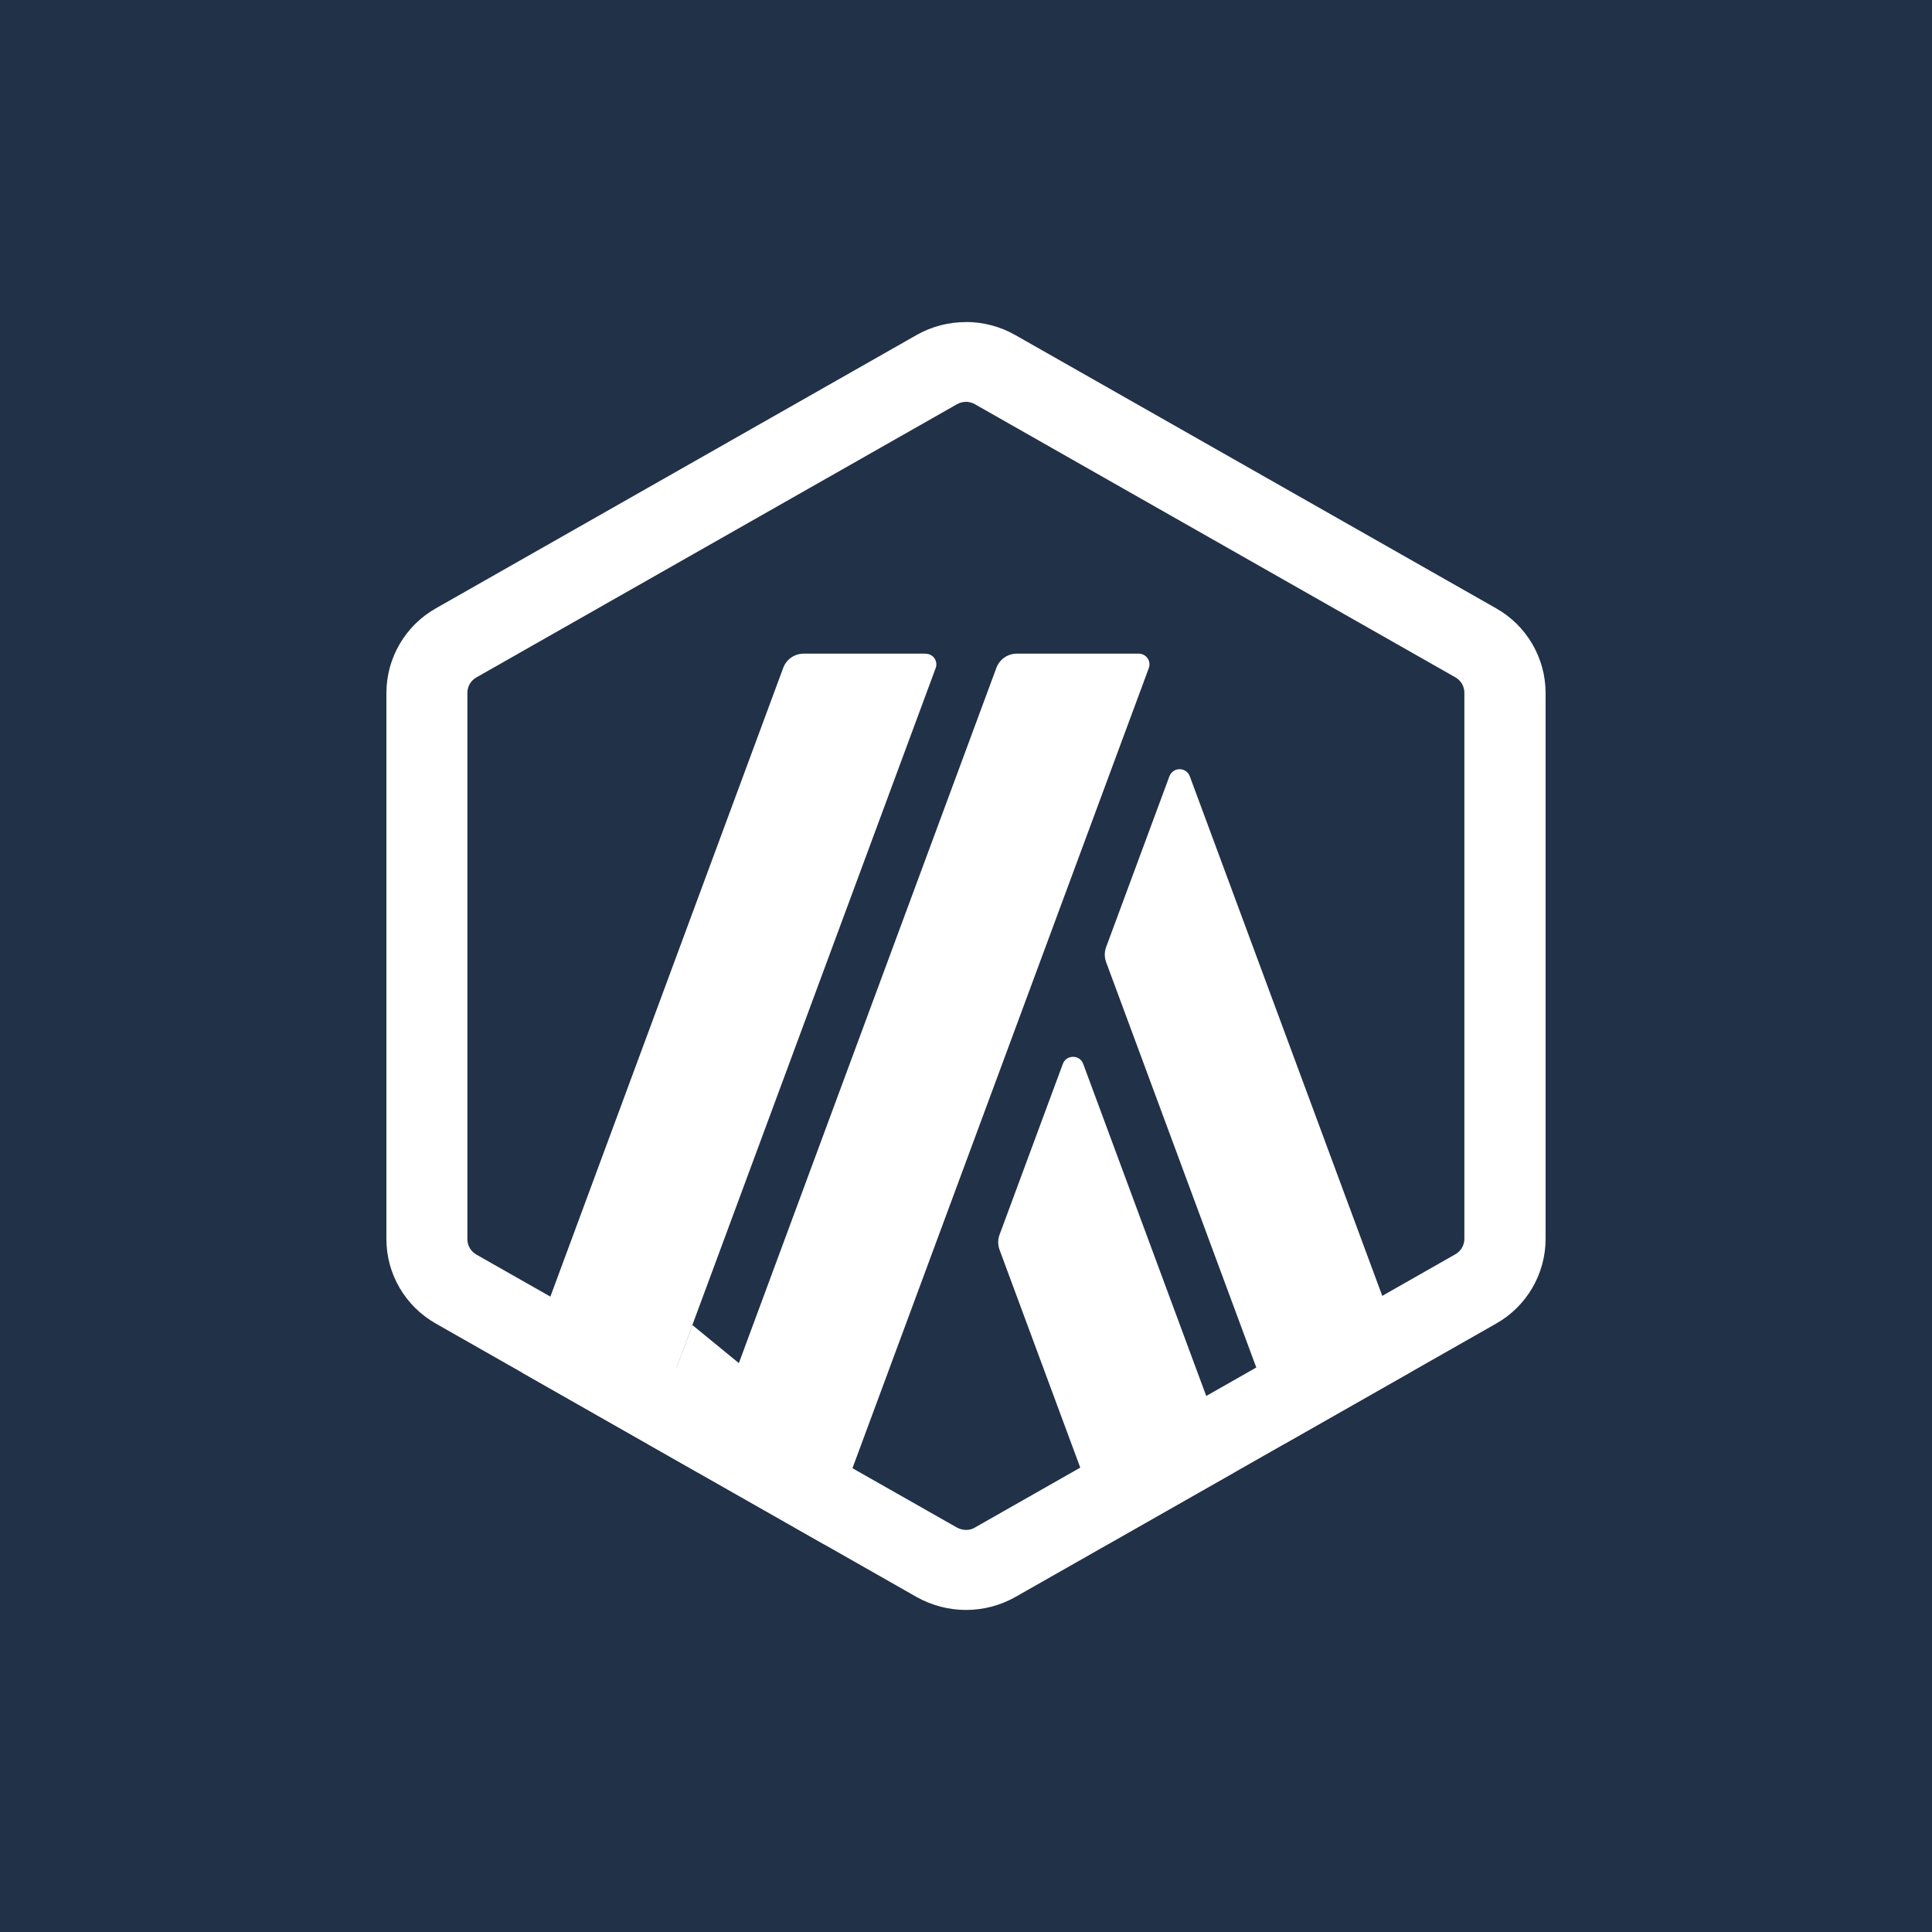
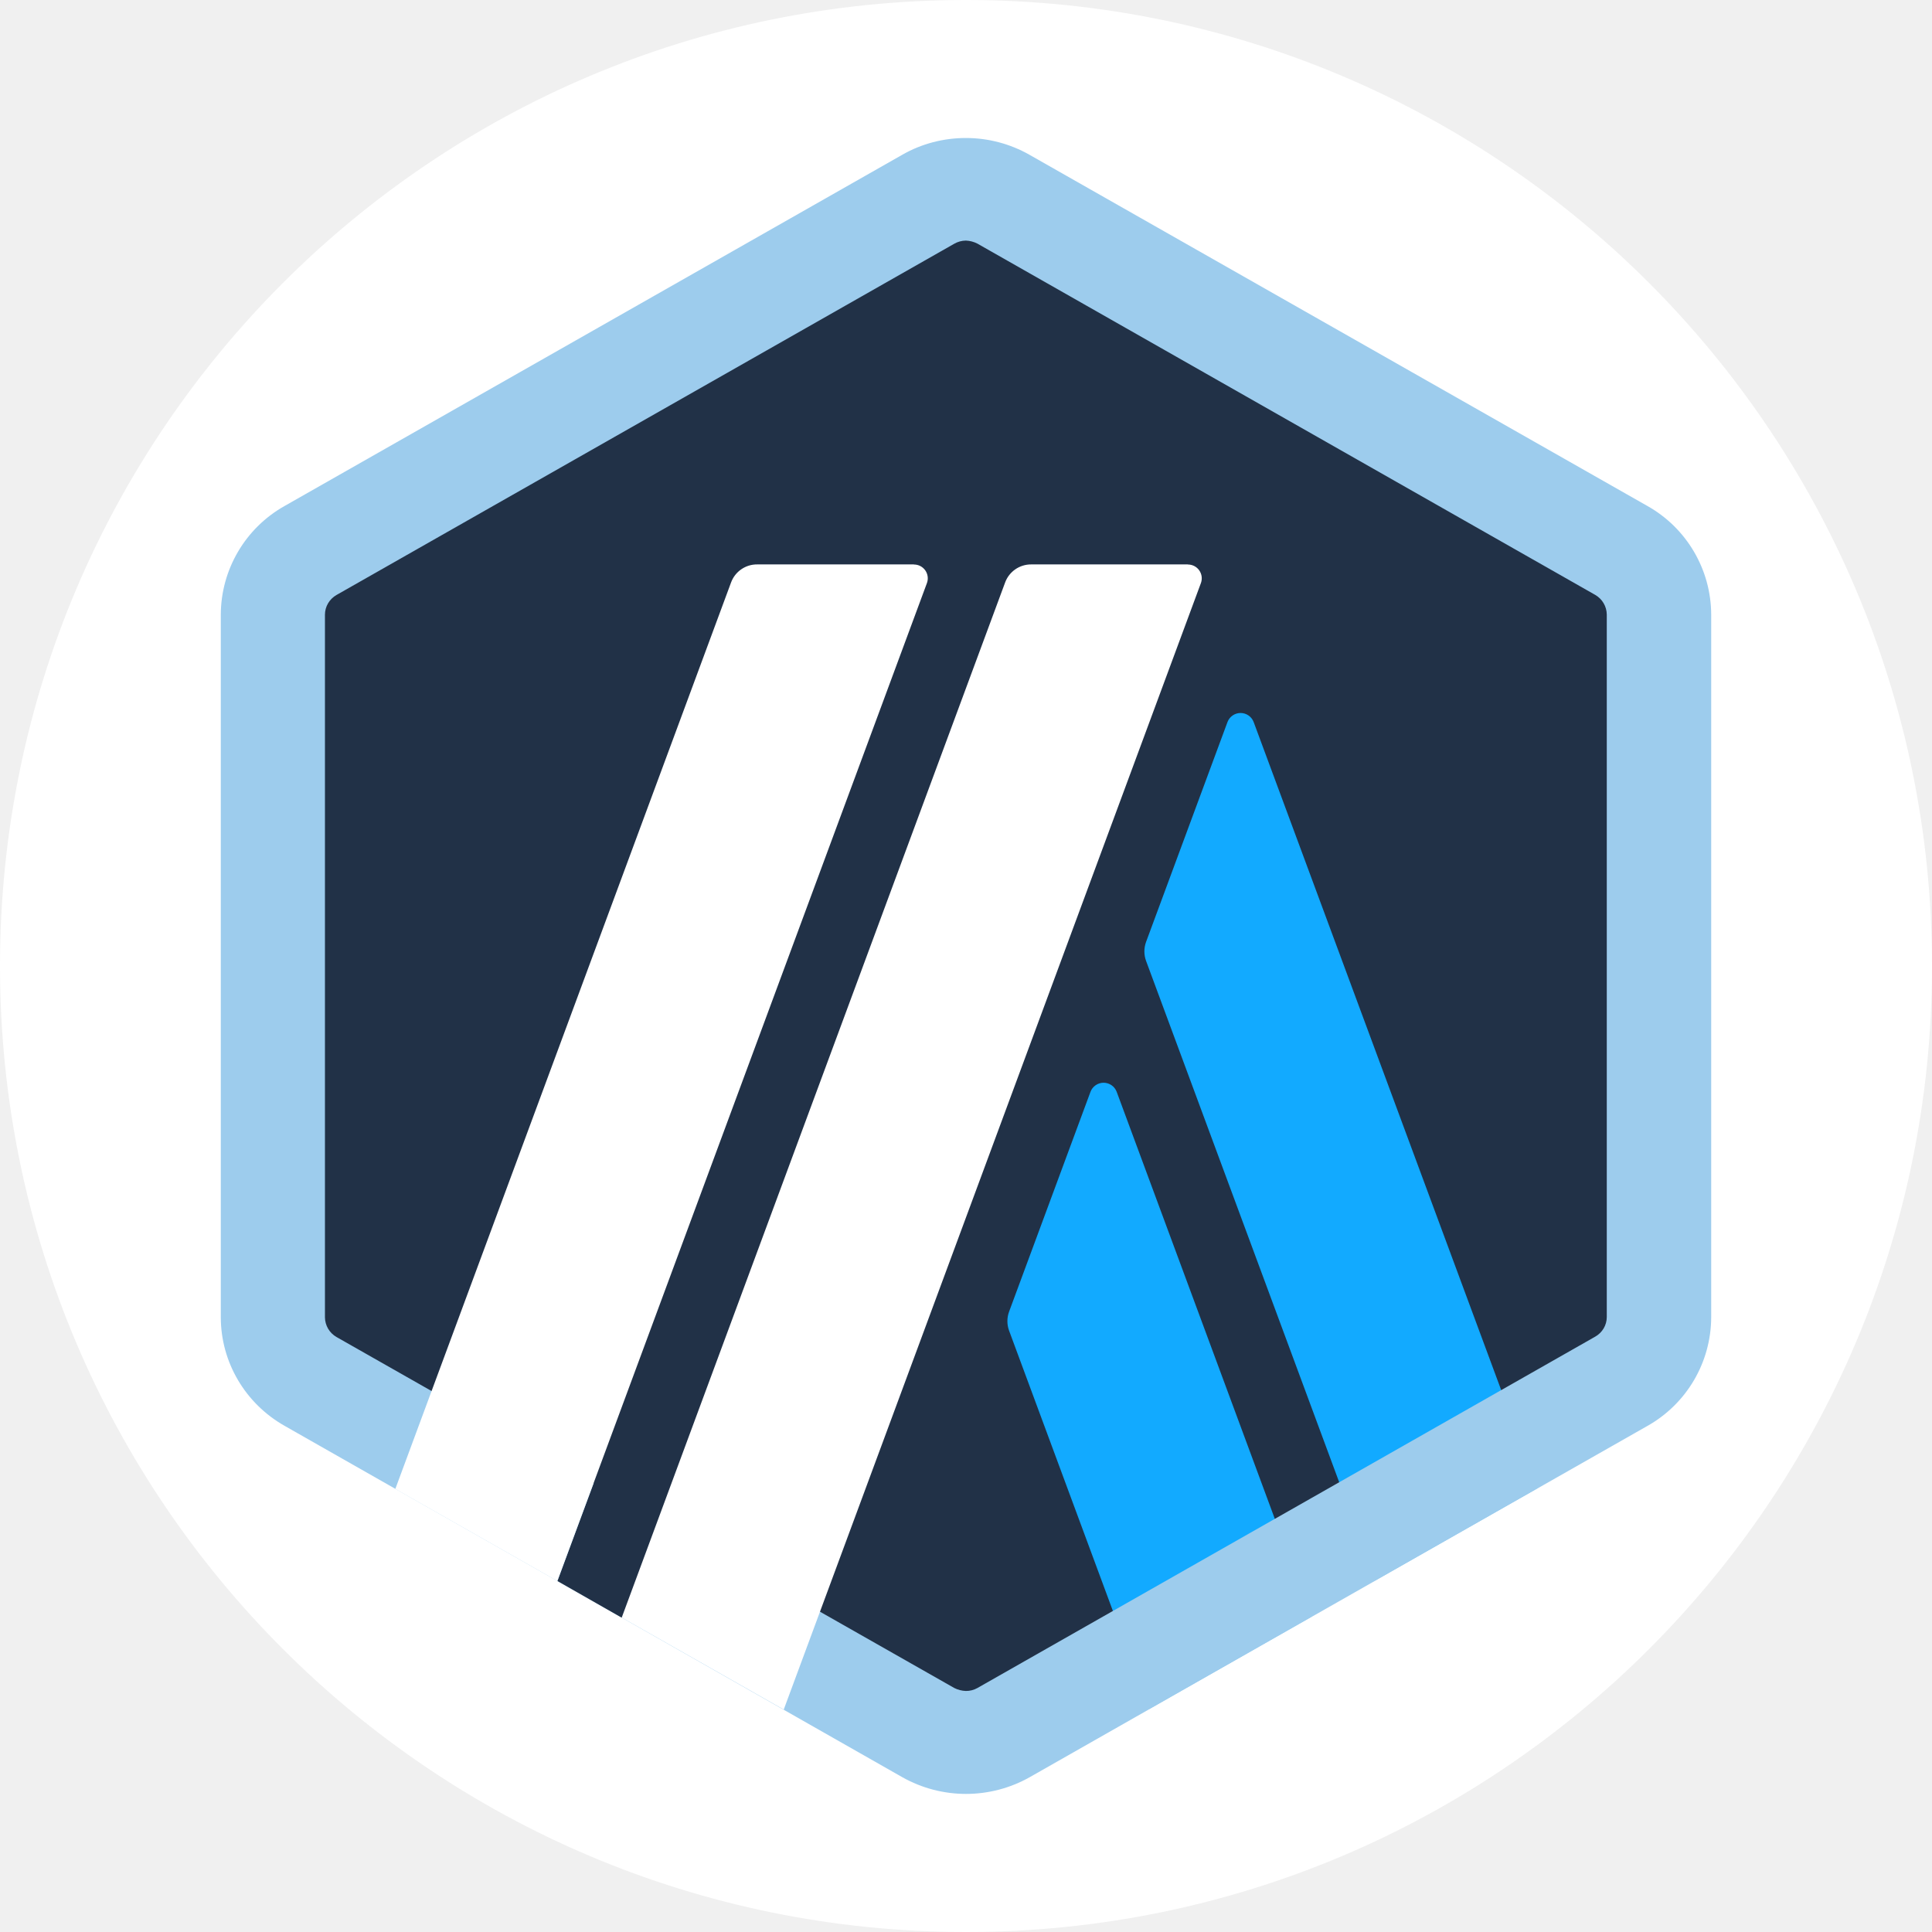
- <svg xmlns="http://www.w3.org/2000/svg" width="24" height="24" fill="none" viewBox="0 0 24 24">
-   <g clip-path="url(#arbitrum-one__a)">
-     <path fill="#213147" d="M24 0H0v24h24z" />
-     <path fill="#fff" d="m13.203 13.216-.787 2.124a.27.27 0 0 0 0 .183l1.354 3.655 1.565-.89-1.879-5.072c-.042-.117-.21-.117-.253 0m1.577-3.573a.135.135 0 0 0-.253 0l-.787 2.124a.27.27 0 0 0 0 .183l2.217 5.985 1.565-.89z" />
-     <path fill="#fff" d="M11.999 4.991a.24.24 0 0 1 .111.03l5.969 3.393a.22.22 0 0 1 .112.19v6.787a.22.22 0 0 1-.112.19l-5.969 3.395a.2.2 0 0 1-.111.029.24.24 0 0 1-.113-.03l-5.968-3.39a.22.22 0 0 1-.112-.19v-6.79a.22.22 0 0 1 .112-.19l5.969-3.393a.23.23 0 0 1 .111-.03m0-.991c-.213 0-.426.054-.616.163L5.416 7.556a1.21 1.21 0 0 0-.616 1.05v6.787c0 .433.234.834.616 1.05l5.968 3.394a1.25 1.25 0 0 0 1.232 0l5.968-3.394a1.21 1.21 0 0 0 .616-1.05V8.606a1.21 1.21 0 0 0-.616-1.05l-5.97-3.393A1.24 1.24 0 0 0 11.998 4" />
-     <path fill="#fff" d="m8.052 17.943.55-1.482 1.105.905-1.034.93zm3.445-9.823H9.984a.27.27 0 0 0-.254.175l-3.243 8.757 1.565.89L11.623 8.3a.132.132 0 0 0-.127-.179" />
-     <path fill="#fff" d="M14.144 8.12h-1.513a.27.27 0 0 0-.253.175l-3.704 10 1.565.89 4.032-10.886a.133.133 0 0 0-.127-.179" />
-   </g>
-   <defs>
-     <clipPath id="arbitrum-one__a">
-       <path fill="#fff" d="M0 0h24v24H0z" />
-     </clipPath>
-   </defs>
+ <svg xmlns="http://www.w3.org/2000/svg" width="24" height="24" fill="none" viewBox="1.5 1.5 21 21">
+   <circle cx="12" cy="12" r="10.5" fill="#fff" />
+   <path fill="#213147" d="M4.515 8.471v7.056c0 .45.245.867.64 1.092l6.205 3.529a1.3 1.3 0 0 0 1.28 0l6.203-3.53c.396-.224.64-.64.64-1.09V8.47c0-.45-.244-.867-.64-1.091L12.64 3.85a1.3 1.3 0 0 0-1.28 0L5.155 7.38a1.25 1.25 0 0 0-.639 1.091" />
+   <path fill="#12AAFF" d="m13.353 13.368-.885 2.39a.3.3 0 0 0 0 .205l1.523 4.112 1.76-1.001-2.113-5.706a.152.152 0 0 0-.285 0m1.774-4.019a.152.152 0 0 0-.285 0l-.885 2.39a.3.3 0 0 0 0 .205l2.494 6.732 1.761-1.001z" />
+   <path fill="#9DCCED" d="M11.998 4.115a.3.3 0 0 1 .126.033l6.715 3.818a.25.25 0 0 1 .126.214v7.635c0 .089-.048.17-.126.214l-6.715 3.819a.25.25 0 0 1-.126.032.3.3 0 0 1-.125-.032l-6.715-3.815a.25.25 0 0 1-.126-.215V8.182c0-.089.048-.17.126-.215l6.715-3.818a.26.26 0 0 1 .125-.034m0-1.115c-.238 0-.478.06-.692.183L4.593 7A1.36 1.36 0 0 0 3.9 8.182v7.635c0 .487.264.938.693 1.181l6.714 3.819a1.41 1.41 0 0 0 1.386 0l6.714-3.818a1.36 1.36 0 0 0 .693-1.182V8.182A1.36 1.36 0 0 0 19.407 7l-6.716-3.817A1.4 1.4 0 0 0 11.998 3" />
+   <path fill="#213147" d="m7.559 18.685.617-1.666 1.244 1.018-1.163 1.046z" />
+   <path fill="#fff" d="M11.433 7.635H9.731a.3.3 0 0 0-.285.197l-3.649 9.852 1.761 1.001 4.018-10.849a.15.15 0 0 0-.143-.2m2.979-.001h-1.703a.3.3 0 0 0-.284.197l-4.167 11.25 1.761 1 4.535-12.246a.15.15 0 0 0-.142-.2" />
</svg>
